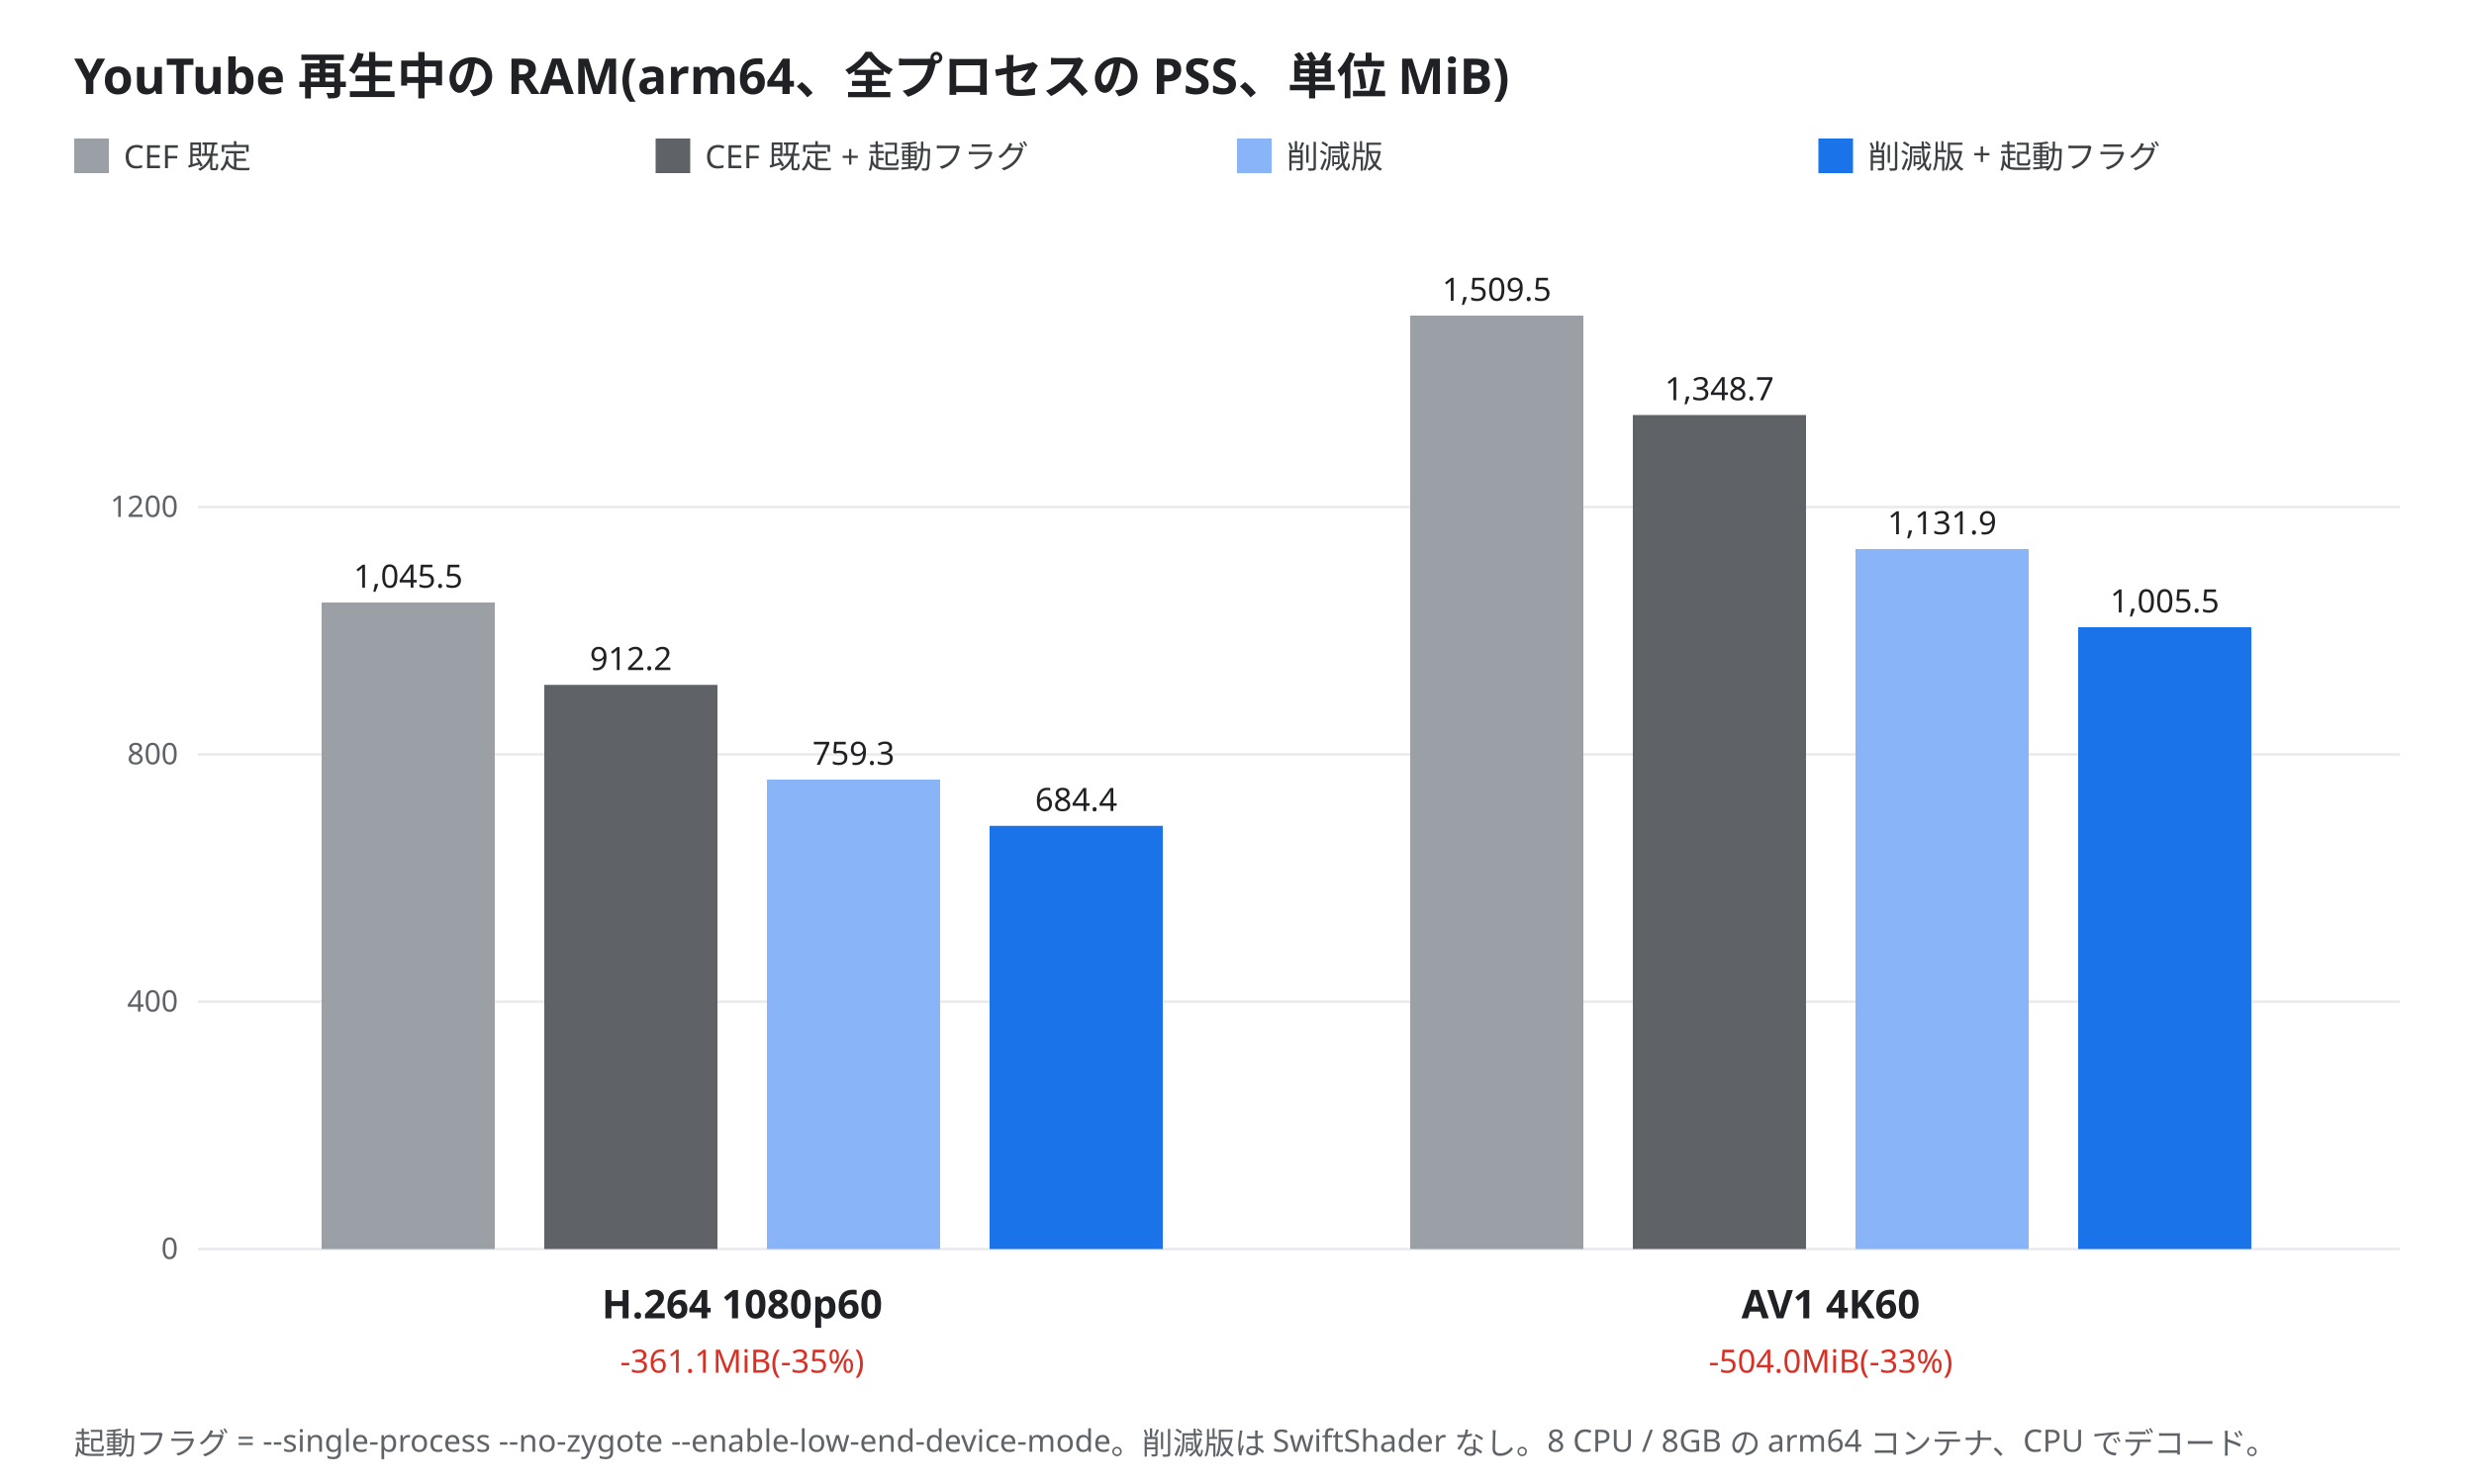
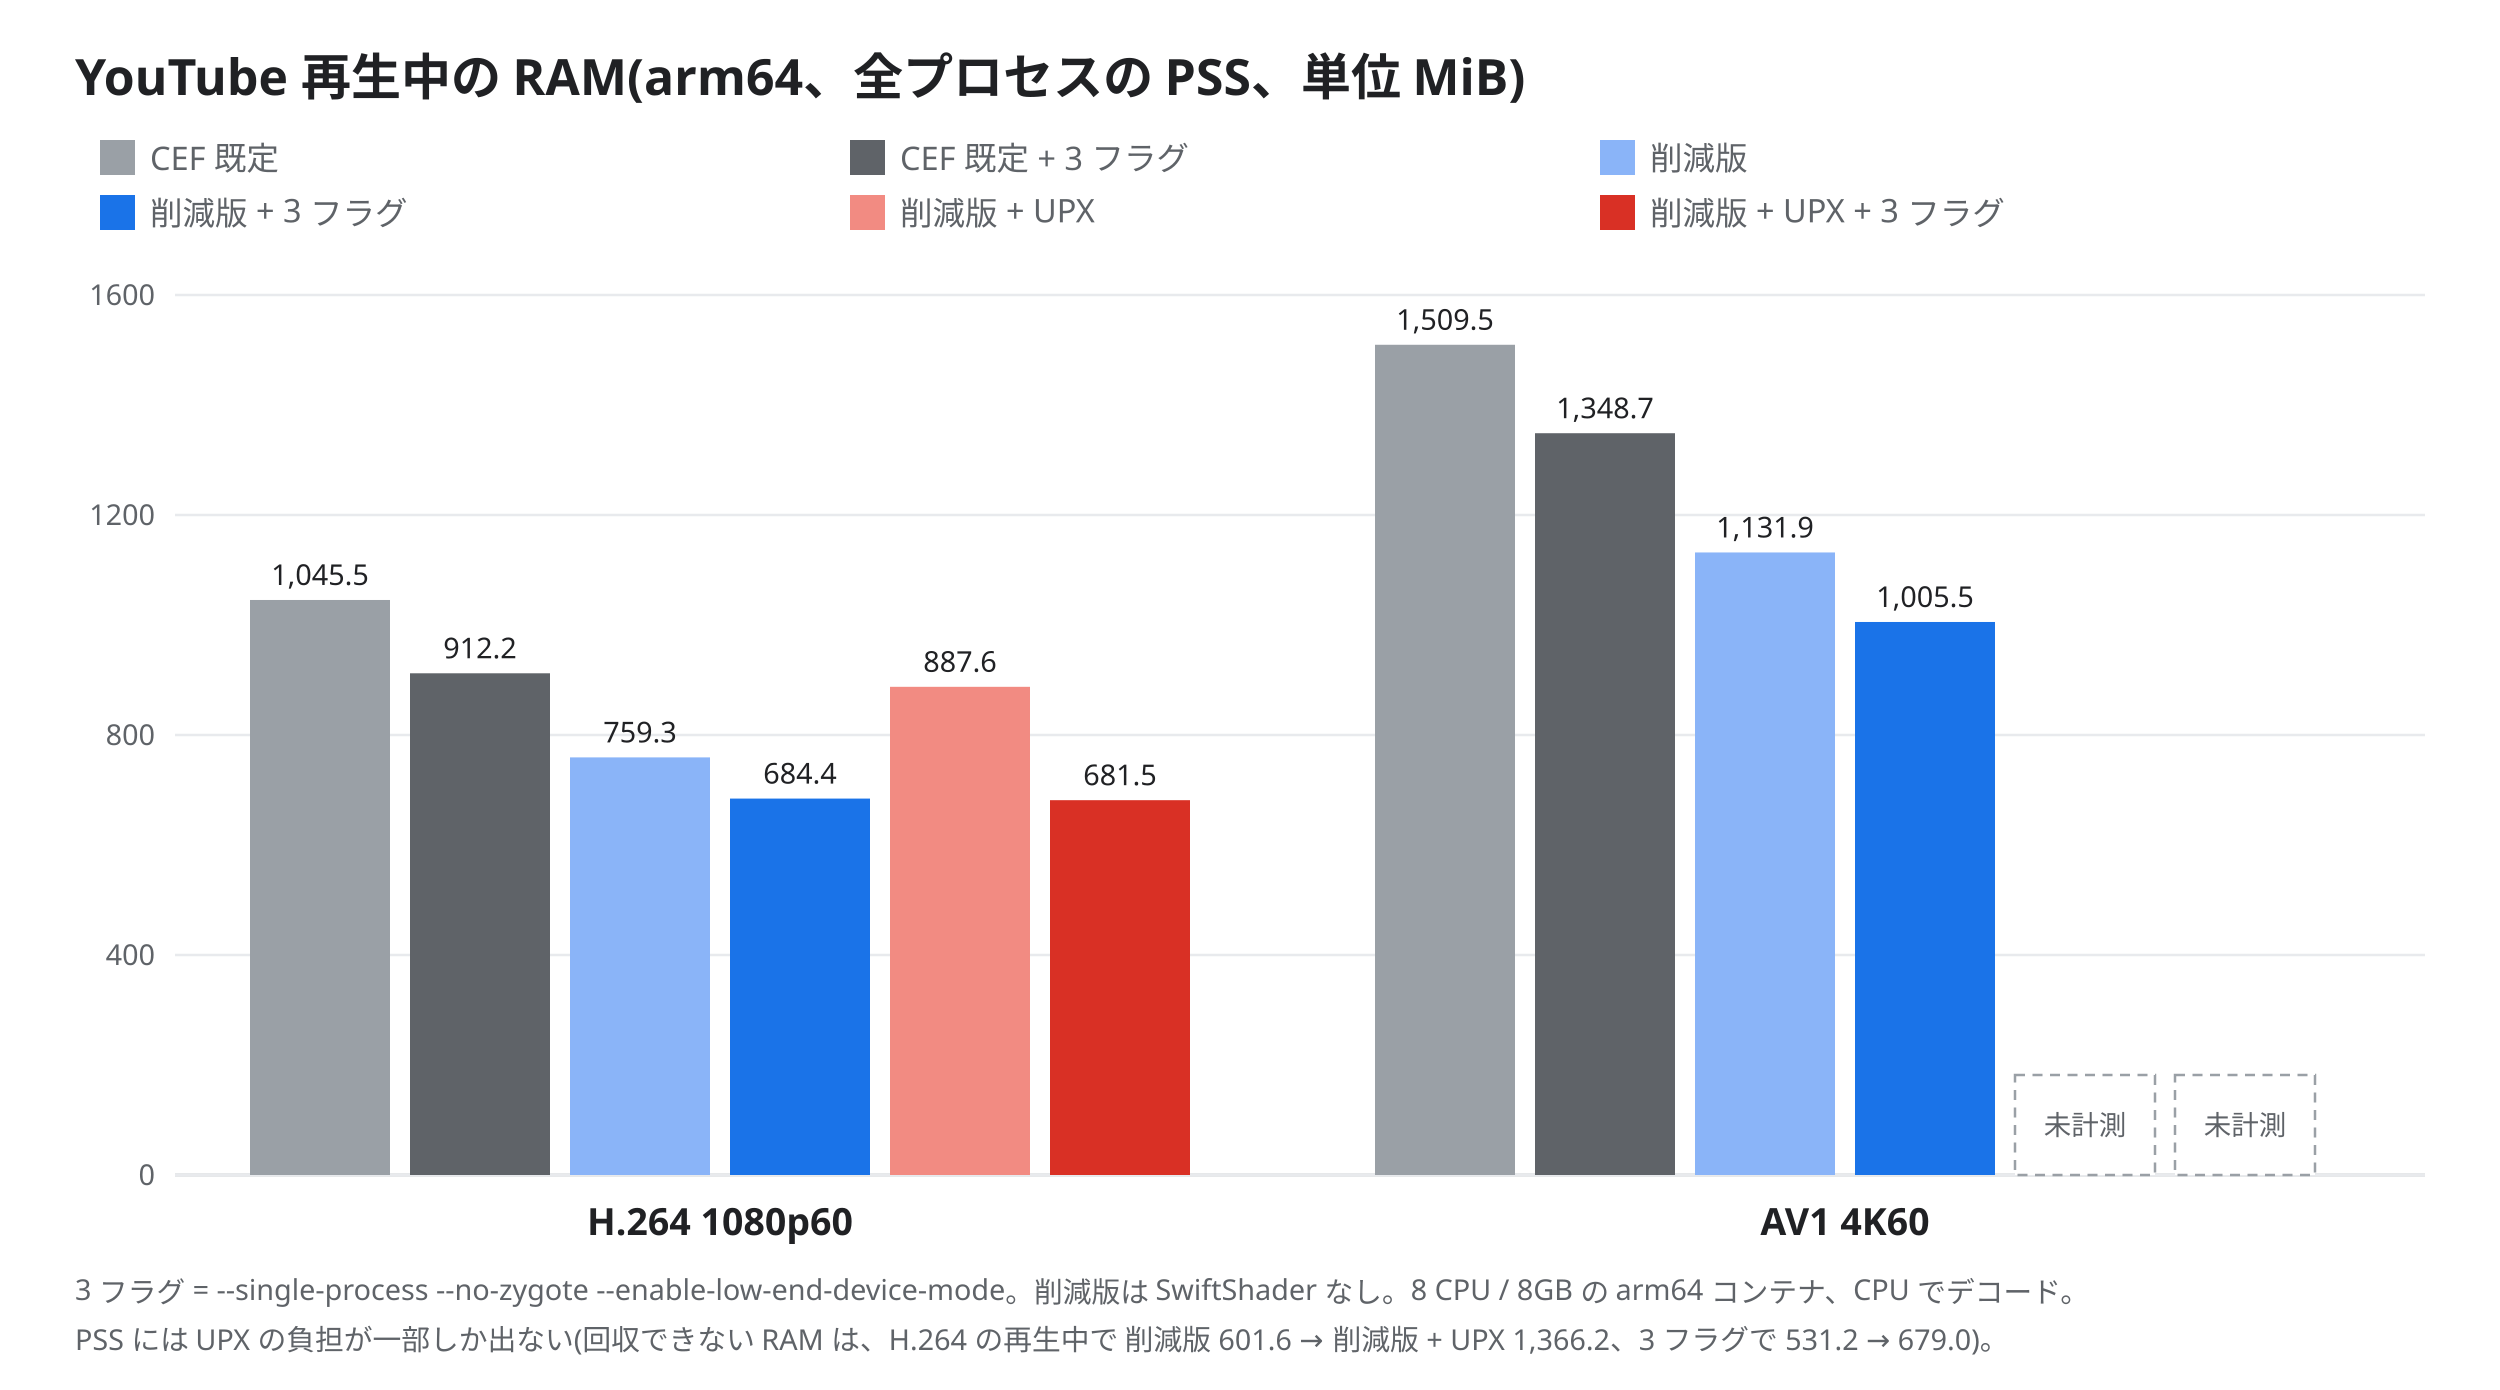
- <svg xmlns="http://www.w3.org/2000/svg" width="1000" height="600" viewBox="0 0 1000 600" font-family="Hiragino Sans, Hiragino Kaku Gothic ProN, sans-serif">
-   <rect width="1000" height="600" fill="#fff" />
-   <text x="30" y="38" font-size="20" font-weight="bold" fill="#202124">YouTube 再生中の RAM(arm64、全プロセスの PSS、単位 MiB)</text>
-   <rect x="30" y="56" width="14" height="14" fill="#9aa0a6" />
-   <text x="50" y="68" font-size="13" fill="#3c4043">CEF 既定</text>
-   <rect x="265" y="56" width="14" height="14" fill="#5f6368" />
-   <text x="285" y="68" font-size="13" fill="#3c4043">CEF 既定 + 起動フラグ</text>
-   <rect x="500" y="56" width="14" height="14" fill="#8ab4f8" />
-   <text x="520" y="68" font-size="13" fill="#3c4043">削減版</text>
-   <rect x="735" y="56" width="14" height="14" fill="#1a73e8" />
-   <text x="755" y="68" font-size="13" fill="#3c4043">削減版 + 起動フラグ</text>
-   <line x1="80" y1="505.0" x2="970" y2="505.0" stroke="#e8eaed" />
-   <text x="72" y="509.0" font-size="12" text-anchor="end" fill="#5f6368">0</text>
-   <line x1="80" y1="405.0" x2="970" y2="405.0" stroke="#e8eaed" />
-   <text x="72" y="409.0" font-size="12" text-anchor="end" fill="#5f6368">400</text>
-   <line x1="80" y1="305.0" x2="970" y2="305.0" stroke="#e8eaed" />
-   <text x="72" y="309.0" font-size="12" text-anchor="end" fill="#5f6368">800</text>
-   <line x1="80" y1="205.0" x2="970" y2="205.0" stroke="#e8eaed" />
-   <text x="72" y="209.0" font-size="12" text-anchor="end" fill="#5f6368">1200</text>
-   <rect x="130" y="243.6" width="70" height="261.4" fill="#9aa0a6" />
-   <text x="165" y="237.6" font-size="13" text-anchor="middle" fill="#202124">1,045.5</text>
-   <rect x="220" y="276.9" width="70" height="228.1" fill="#5f6368" />
-   <text x="255" y="270.9" font-size="13" text-anchor="middle" fill="#202124">912.2</text>
-   <rect x="310" y="315.2" width="70" height="189.8" fill="#8ab4f8" />
-   <text x="345" y="309.2" font-size="13" text-anchor="middle" fill="#202124">759.3</text>
-   <rect x="400" y="333.9" width="70" height="171.1" fill="#1a73e8" />
-   <text x="435" y="327.9" font-size="13" text-anchor="middle" fill="#202124">684.4</text>
-   <text x="300" y="533" font-size="16" font-weight="bold" text-anchor="middle" fill="#202124">H.264 1080p60</text>
-   <text x="300" y="555" font-size="13" text-anchor="middle" fill="#d93025">-361.1MiB(-35%)</text>
-   <rect x="570" y="127.6" width="70" height="377.4" fill="#9aa0a6" />
-   <text x="605" y="121.6" font-size="13" text-anchor="middle" fill="#202124">1,509.5</text>
-   <rect x="660" y="167.8" width="70" height="337.2" fill="#5f6368" />
-   <text x="695" y="161.8" font-size="13" text-anchor="middle" fill="#202124">1,348.7</text>
-   <rect x="750" y="222.0" width="70" height="283.0" fill="#8ab4f8" />
-   <text x="785" y="216.0" font-size="13" text-anchor="middle" fill="#202124">1,131.9</text>
-   <rect x="840" y="253.6" width="70" height="251.4" fill="#1a73e8" />
-   <text x="875" y="247.6" font-size="13" text-anchor="middle" fill="#202124">1,005.5</text>
-   <text x="740" y="533" font-size="16" font-weight="bold" text-anchor="middle" fill="#202124">AV1 4K60</text>
-   <text x="740" y="555" font-size="13" text-anchor="middle" fill="#d93025">-504.0MiB(-33%)</text>
-   <text x="30" y="588" font-size="12.5" fill="#5f6368">起動フラグ = --single-process --no-zygote --enable-low-end-device-mode。削減版は SwiftShader なし。8 CPU / 8GB の arm64 コンテナ、CPU でデコード。</text>
+ <svg xmlns="http://www.w3.org/2000/svg" width="1000" height="556" viewBox="0 0 1000 556" font-family="Hiragino Sans, Hiragino Kaku Gothic ProN, sans-serif">
+   <rect width="1000" height="556" fill="#fff" />
+   <text x="30" y="38" font-size="20" text-anchor="start" fill="#202124" font-weight="bold">YouTube 再生中の RAM(arm64、全プロセスの PSS、単位 MiB)</text>
+   <rect x="40" y="56" width="14" height="14" rx="0" fill="#9aa0a6" stroke="none" stroke-width="1" />
+   <text x="60" y="68" font-size="13" text-anchor="start" fill="#5f6368">CEF 既定</text>
+   <rect x="340" y="56" width="14" height="14" rx="0" fill="#5f6368" stroke="none" stroke-width="1" />
+   <text x="360" y="68" font-size="13" text-anchor="start" fill="#5f6368">CEF 既定 + 3 フラグ</text>
+   <rect x="640" y="56" width="14" height="14" rx="0" fill="#8ab4f8" stroke="none" stroke-width="1" />
+   <text x="660" y="68" font-size="13" text-anchor="start" fill="#5f6368">削減版</text>
+   <rect x="40" y="78" width="14" height="14" rx="0" fill="#1a73e8" stroke="none" stroke-width="1" />
+   <text x="60" y="90" font-size="13" text-anchor="start" fill="#5f6368">削減版 + 3 フラグ</text>
+   <rect x="340" y="78" width="14" height="14" rx="0" fill="#f28b82" stroke="none" stroke-width="1" />
+   <text x="360" y="90" font-size="13" text-anchor="start" fill="#5f6368">削減版 + UPX</text>
+   <rect x="640" y="78" width="14" height="14" rx="0" fill="#d93025" stroke="none" stroke-width="1" />
+   <text x="660" y="90" font-size="13" text-anchor="start" fill="#5f6368">削減版 + UPX + 3 フラグ</text>
+   <line x1="70" y1="470" x2="970" y2="470" stroke="#9aa0a6" stroke-width="1" />
+   <line x1="70" y1="470.0" x2="970" y2="470.0" stroke="#e8eaed" stroke-width="1" />
+   <text x="62" y="474.0" font-size="11.5" text-anchor="end" fill="#5f6368">0</text>
+   <line x1="70" y1="382.0" x2="970" y2="382.0" stroke="#e8eaed" stroke-width="1" />
+   <text x="62" y="386.0" font-size="11.5" text-anchor="end" fill="#5f6368">400</text>
+   <line x1="70" y1="294.0" x2="970" y2="294.0" stroke="#e8eaed" stroke-width="1" />
+   <text x="62" y="298.0" font-size="11.5" text-anchor="end" fill="#5f6368">800</text>
+   <line x1="70" y1="206.0" x2="970" y2="206.0" stroke="#e8eaed" stroke-width="1" />
+   <text x="62" y="210.0" font-size="11.5" text-anchor="end" fill="#5f6368">1200</text>
+   <line x1="70" y1="118.0" x2="970" y2="118.0" stroke="#e8eaed" stroke-width="1" />
+   <text x="62" y="122.0" font-size="11.5" text-anchor="end" fill="#5f6368">1600</text>
+   <rect x="100" y="239.99" width="56" height="230.01" rx="0" fill="#9aa0a6" stroke="none" stroke-width="1" />
+   <text x="128.0" y="233.99" font-size="11.5" text-anchor="middle" fill="#202124">1,045.5</text>
+   <rect x="164" y="269.316" width="56" height="200.684" rx="0" fill="#5f6368" stroke="none" stroke-width="1" />
+   <text x="192.0" y="263.316" font-size="11.5" text-anchor="middle" fill="#202124">912.2</text>
+   <rect x="228" y="302.954" width="56" height="167.046" rx="0" fill="#8ab4f8" stroke="none" stroke-width="1" />
+   <text x="256.0" y="296.954" font-size="11.5" text-anchor="middle" fill="#202124">759.3</text>
+   <rect x="292" y="319.432" width="56" height="150.568" rx="0" fill="#1a73e8" stroke="none" stroke-width="1" />
+   <text x="320.0" y="313.432" font-size="11.5" text-anchor="middle" fill="#202124">684.4</text>
+   <rect x="356" y="274.728" width="56" height="195.272" rx="0" fill="#f28b82" stroke="none" stroke-width="1" />
+   <text x="384.0" y="268.728" font-size="11.5" text-anchor="middle" fill="#202124">887.6</text>
+   <rect x="420" y="320.07" width="56" height="149.93" rx="0" fill="#d93025" stroke="none" stroke-width="1" />
+   <text x="448.0" y="314.07" font-size="11.5" text-anchor="middle" fill="#202124">681.5</text>
+   <text x="288" y="494" font-size="15" text-anchor="middle" fill="#202124" font-weight="bold">H.264 1080p60</text>
+   <rect x="550" y="137.91" width="56" height="332.09" rx="0" fill="#9aa0a6" stroke="none" stroke-width="1" />
+   <text x="578.0" y="131.91" font-size="11.5" text-anchor="middle" fill="#202124">1,509.5</text>
+   <rect x="614" y="173.286" width="56" height="296.714" rx="0" fill="#5f6368" stroke="none" stroke-width="1" />
+   <text x="642.0" y="167.286" font-size="11.5" text-anchor="middle" fill="#202124">1,348.7</text>
+   <rect x="678" y="220.982" width="56" height="249.018" rx="0" fill="#8ab4f8" stroke="none" stroke-width="1" />
+   <text x="706.0" y="214.982" font-size="11.5" text-anchor="middle" fill="#202124">1,131.9</text>
+   <rect x="742" y="248.79" width="56" height="221.21" rx="0" fill="#1a73e8" stroke="none" stroke-width="1" />
+   <text x="770.0" y="242.79" font-size="11.5" text-anchor="middle" fill="#202124">1,005.5</text>
+   <rect x="806" y="430" width="56" height="40" rx="0" fill="#fff" stroke="#9aa0a6" stroke-width="1" stroke-dasharray="4 3" />
+   <text x="834.0" y="454" font-size="11" text-anchor="middle" fill="#5f6368">未計測</text>
+   <rect x="870" y="430" width="56" height="40" rx="0" fill="#fff" stroke="#9aa0a6" stroke-width="1" stroke-dasharray="4 3" />
+   <text x="898.0" y="454" font-size="11" text-anchor="middle" fill="#5f6368">未計測</text>
+   <text x="738" y="494" font-size="15" text-anchor="middle" fill="#202124" font-weight="bold">AV1 4K60</text>
+   <text x="30" y="520" font-size="11.5" text-anchor="start" fill="#5f6368">3 フラグ = --single-process --no-zygote --enable-low-end-device-mode。削減版は SwiftShader なし。8 CPU / 8GB の arm64 コンテナ、CPU でデコード。</text>
+   <text x="30" y="540" font-size="11.5" text-anchor="start" fill="#5f6368">PSS には UPX の負担が一部しか出ない(回収できない RAM は、H.264 の再生中で 削減版 601.6 → 削減版 + UPX 1,366.2、3 フラグで 531.2 → 679.0)。</text>
</svg>
